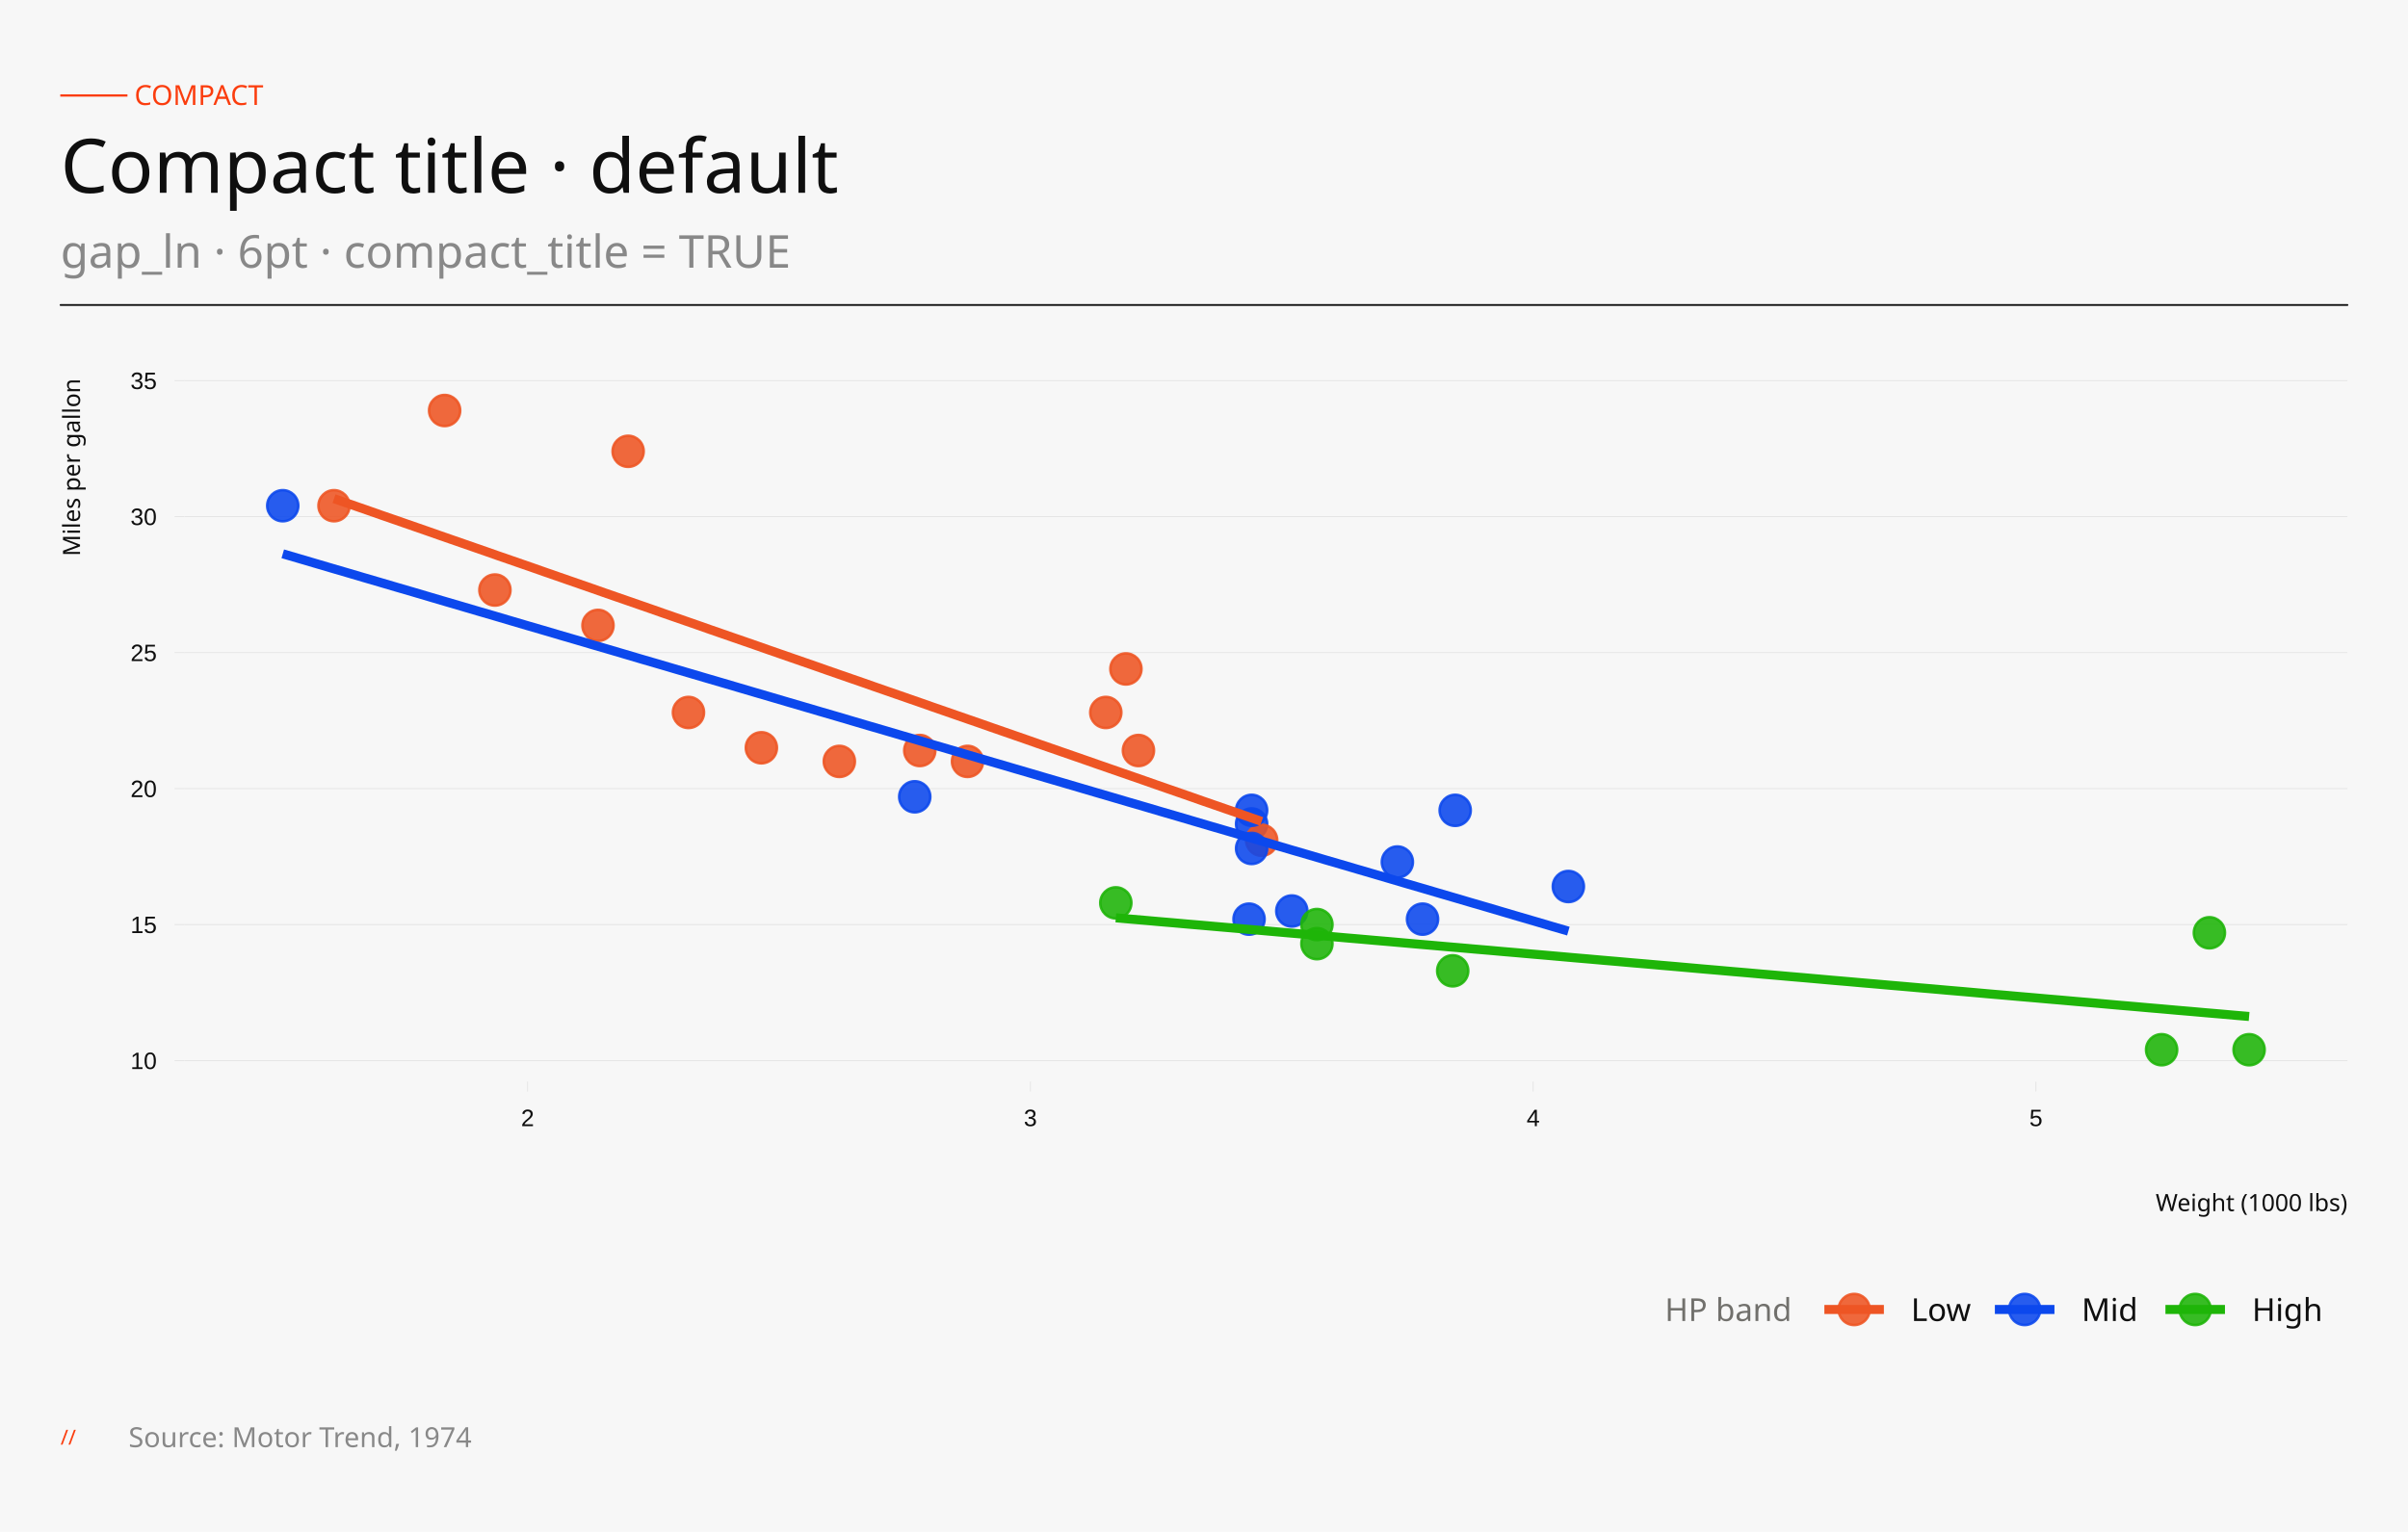
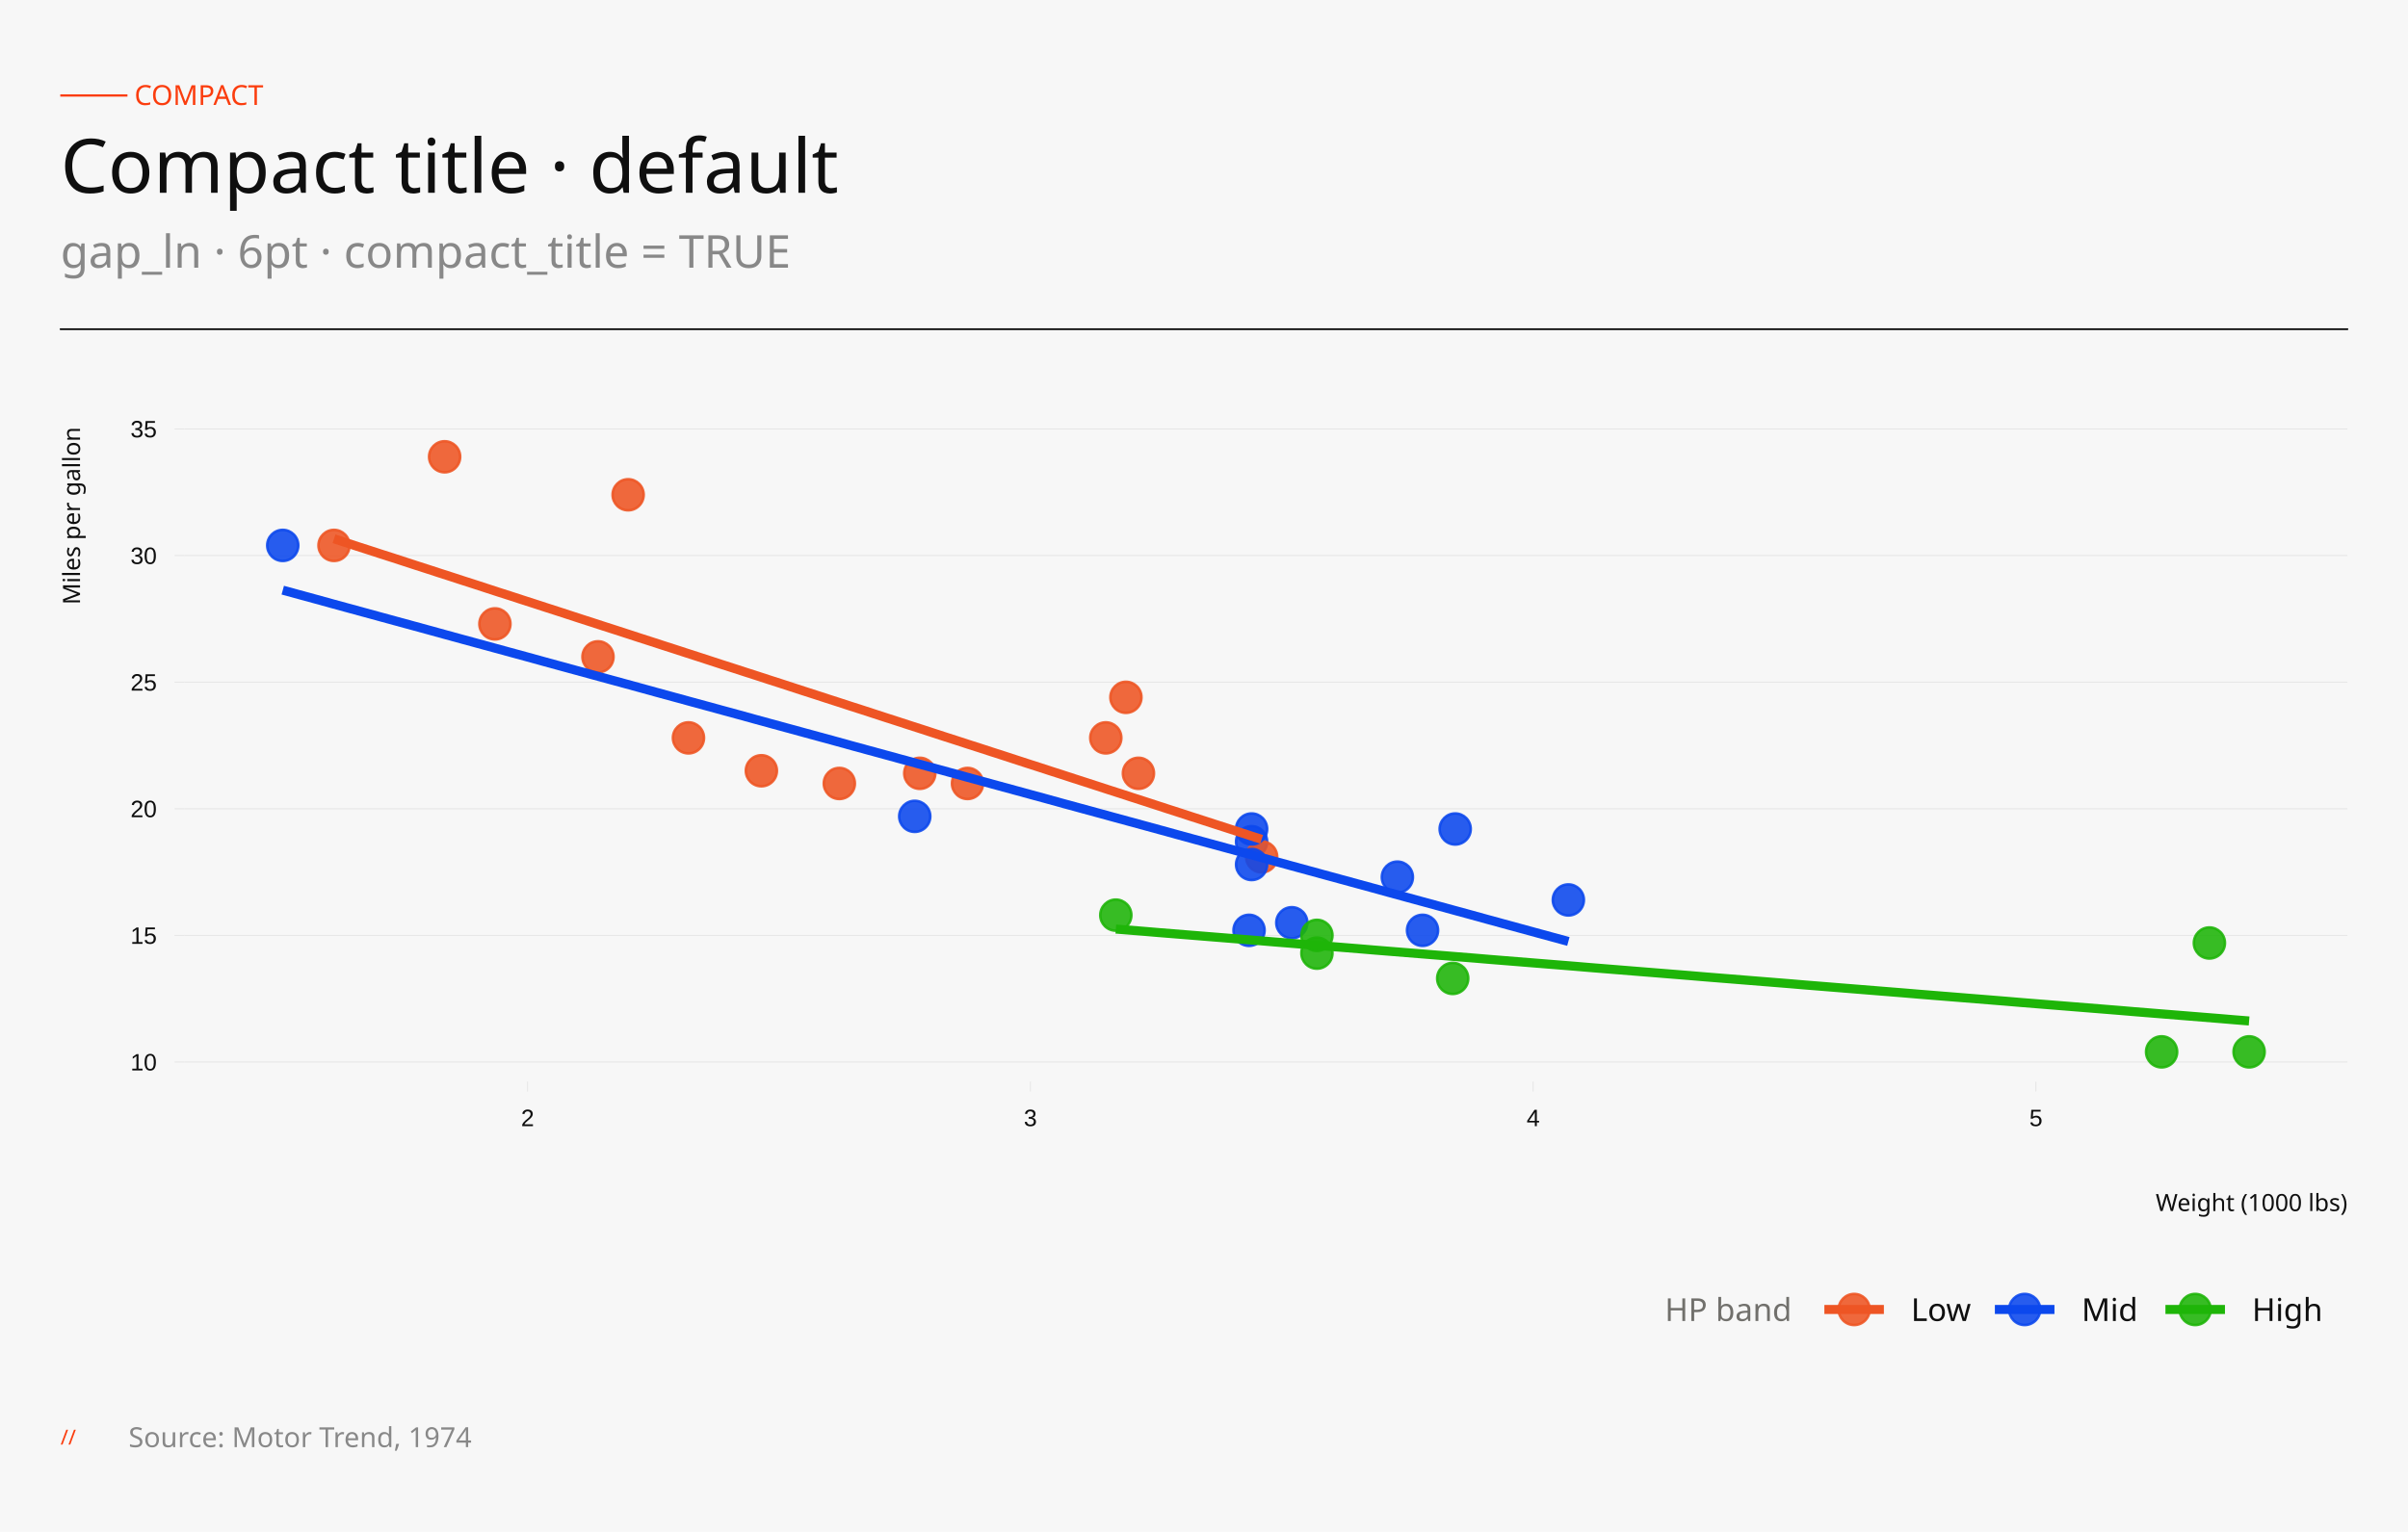
<svg xmlns="http://www.w3.org/2000/svg" width="396.00pt" height="252.00pt" viewBox="0 0 396.00 252.00">
  <g class="svglite">
    <defs>
      <style type="text/css">
    .svglite line, .svglite polyline, .svglite polygon, .svglite path, .svglite rect, .svglite circle {
      fill: none;
      stroke: #000000;
      stroke-linecap: round;
      stroke-linejoin: round;
      stroke-miterlimit: 10.00;
    }
    .svglite text {
      white-space: pre;
    }
    .svglite g.glyphgroup path {
      fill: inherit;
      stroke: none;
    }
  </style>
    </defs>
    <rect width="100%" height="100%" style="stroke: none; fill: none;" />
    <defs>
      <clipPath id="cpMC4wMHwzOTYuMDB8MC4wMHwyNTIuMDA=">
        <rect x="0.00" y="0.00" width="396.00" height="252.00" />
      </clipPath>
    </defs>
    <g clip-path="url(#cpMC4wMHwzOTYuMDB8MC4wMHwyNTIuMDA=)">
      <rect x="0.00" y="0.00" width="396.00" height="252.00" style="stroke-width: 0.63; stroke: none; fill: #F7F7F7;" />
    </g>
    <defs>
-       <clipPath id="cpMzAuMzN8Mzg2LjA0fDYyLjI3fDE3Ny45Mw==">
-         <rect x="30.33" y="62.27" width="355.71" height="115.66" />
+       <clipPath id="cpMzAuMzN8Mzg2LjA0fDcwLjI0fDE3Ny45Mw==">
+         <rect x="30.33" y="70.24" width="355.71" height="107.68" />
      </clipPath>
    </defs>
-     <g clip-path="url(#cpMzAuMzN8Mzg2LjA0fDYyLjI3fDE3Ny45Mw==)">
-       <rect x="30.33" y="62.27" width="355.71" height="115.66" style="stroke-width: 0.63; stroke: none; fill: #F7F7F7;" />
-       <polyline points="30.33,174.47 386.04,174.47 " style="stroke-width: 0.15; stroke: #E4E4E4; stroke-linecap: butt;" />
-       <polyline points="30.33,152.09 386.04,152.09 " style="stroke-width: 0.15; stroke: #E4E4E4; stroke-linecap: butt;" />
-       <polyline points="30.33,129.72 386.04,129.72 " style="stroke-width: 0.15; stroke: #E4E4E4; stroke-linecap: butt;" />
-       <polyline points="30.33,107.35 386.04,107.35 " style="stroke-width: 0.15; stroke: #E4E4E4; stroke-linecap: butt;" />
-       <polyline points="30.33,84.98 386.04,84.98 " style="stroke-width: 0.15; stroke: #E4E4E4; stroke-linecap: butt;" />
-       <polyline points="30.33,62.61 386.04,62.61 " style="stroke-width: 0.15; stroke: #E4E4E4; stroke-linecap: butt;" />
-       <circle cx="138.03" cy="125.25" r="2.56" style="stroke-width: 0.42; stroke: #EE5524; stroke-opacity: 0.88; fill: #EE5524; fill-opacity: 0.88;" />
-       <circle cx="159.11" cy="125.25" r="2.56" style="stroke-width: 0.42; stroke: #EE5524; stroke-opacity: 0.88; fill: #EE5524; fill-opacity: 0.88;" />
-       <circle cx="113.22" cy="117.20" r="2.56" style="stroke-width: 0.42; stroke: #EE5524; stroke-opacity: 0.88; fill: #EE5524; fill-opacity: 0.88;" />
-       <circle cx="187.22" cy="123.46" r="2.56" style="stroke-width: 0.42; stroke: #EE5524; stroke-opacity: 0.88; fill: #EE5524; fill-opacity: 0.88;" />
-       <circle cx="205.83" cy="135.54" r="2.56" style="stroke-width: 0.42; stroke: #0C48ED; stroke-opacity: 0.88; fill: #0C48ED; fill-opacity: 0.88;" />
-       <circle cx="207.48" cy="138.22" r="2.56" style="stroke-width: 0.42; stroke: #EE5524; stroke-opacity: 0.88; fill: #EE5524; fill-opacity: 0.88;" />
-       <circle cx="216.57" cy="155.23" r="2.56" style="stroke-width: 0.42; stroke: #1EB508; stroke-opacity: 0.88; fill: #1EB508; fill-opacity: 0.88;" />
-       <circle cx="185.16" cy="110.04" r="2.56" style="stroke-width: 0.42; stroke: #EE5524; stroke-opacity: 0.88; fill: #EE5524; fill-opacity: 0.88;" />
-       <circle cx="181.85" cy="117.20" r="2.56" style="stroke-width: 0.42; stroke: #EE5524; stroke-opacity: 0.88; fill: #EE5524; fill-opacity: 0.88;" />
-       <circle cx="205.83" cy="133.30" r="2.56" style="stroke-width: 0.42; stroke: #0C48ED; stroke-opacity: 0.88; fill: #0C48ED; fill-opacity: 0.88;" />
-       <circle cx="205.83" cy="139.57" r="2.56" style="stroke-width: 0.42; stroke: #0C48ED; stroke-opacity: 0.88; fill: #0C48ED; fill-opacity: 0.88;" />
-       <circle cx="257.92" cy="145.83" r="2.56" style="stroke-width: 0.42; stroke: #0C48ED; stroke-opacity: 0.88; fill: #0C48ED; fill-opacity: 0.88;" />
-       <circle cx="229.80" cy="141.80" r="2.56" style="stroke-width: 0.42; stroke: #0C48ED; stroke-opacity: 0.88; fill: #0C48ED; fill-opacity: 0.88;" />
-       <circle cx="233.94" cy="151.20" r="2.56" style="stroke-width: 0.42; stroke: #0C48ED; stroke-opacity: 0.88; fill: #0C48ED; fill-opacity: 0.88;" />
-       <circle cx="355.48" cy="172.68" r="2.56" style="stroke-width: 0.42; stroke: #1EB508; stroke-opacity: 0.88; fill: #1EB508; fill-opacity: 0.88;" />
-       <circle cx="369.87" cy="172.68" r="2.56" style="stroke-width: 0.42; stroke: #1EB508; stroke-opacity: 0.88; fill: #1EB508; fill-opacity: 0.88;" />
-       <circle cx="363.34" cy="153.44" r="2.56" style="stroke-width: 0.42; stroke: #1EB508; stroke-opacity: 0.88; fill: #1EB508; fill-opacity: 0.88;" />
-       <circle cx="103.30" cy="74.24" r="2.56" style="stroke-width: 0.42; stroke: #EE5524; stroke-opacity: 0.88; fill: #EE5524; fill-opacity: 0.88;" />
-       <circle cx="54.93" cy="83.19" r="2.56" style="stroke-width: 0.42; stroke: #EE5524; stroke-opacity: 0.88; fill: #EE5524; fill-opacity: 0.88;" />
-       <circle cx="73.12" cy="67.53" r="2.56" style="stroke-width: 0.42; stroke: #EE5524; stroke-opacity: 0.88; fill: #EE5524; fill-opacity: 0.88;" />
-       <circle cx="125.21" cy="123.01" r="2.56" style="stroke-width: 0.42; stroke: #EE5524; stroke-opacity: 0.88; fill: #EE5524; fill-opacity: 0.88;" />
-       <circle cx="212.44" cy="149.86" r="2.56" style="stroke-width: 0.42; stroke: #0C48ED; stroke-opacity: 0.88; fill: #0C48ED; fill-opacity: 0.88;" />
-       <circle cx="205.41" cy="151.20" r="2.56" style="stroke-width: 0.42; stroke: #0C48ED; stroke-opacity: 0.88; fill: #0C48ED; fill-opacity: 0.88;" />
-       <circle cx="238.90" cy="159.70" r="2.56" style="stroke-width: 0.42; stroke: #1EB508; stroke-opacity: 0.88; fill: #1EB508; fill-opacity: 0.88;" />
-       <circle cx="239.31" cy="133.30" r="2.56" style="stroke-width: 0.42; stroke: #0C48ED; stroke-opacity: 0.88; fill: #0C48ED; fill-opacity: 0.88;" />
-       <circle cx="81.39" cy="97.06" r="2.56" style="stroke-width: 0.42; stroke: #EE5524; stroke-opacity: 0.88; fill: #EE5524; fill-opacity: 0.88;" />
-       <circle cx="98.34" cy="102.88" r="2.56" style="stroke-width: 0.42; stroke: #EE5524; stroke-opacity: 0.88; fill: #EE5524; fill-opacity: 0.88;" />
-       <circle cx="46.50" cy="83.19" r="2.56" style="stroke-width: 0.42; stroke: #0C48ED; stroke-opacity: 0.88; fill: #0C48ED; fill-opacity: 0.88;" />
-       <circle cx="183.50" cy="148.52" r="2.56" style="stroke-width: 0.42; stroke: #1EB508; stroke-opacity: 0.88; fill: #1EB508; fill-opacity: 0.88;" />
-       <circle cx="150.43" cy="131.07" r="2.56" style="stroke-width: 0.42; stroke: #0C48ED; stroke-opacity: 0.88; fill: #0C48ED; fill-opacity: 0.88;" />
-       <circle cx="216.57" cy="152.09" r="2.56" style="stroke-width: 0.42; stroke: #1EB508; stroke-opacity: 0.88; fill: #1EB508; fill-opacity: 0.88;" />
-       <circle cx="151.26" cy="123.46" r="2.56" style="stroke-width: 0.42; stroke: #EE5524; stroke-opacity: 0.88; fill: #EE5524; fill-opacity: 0.88;" />
-       <polyline points="54.93,82.03 56.86,82.70 58.79,83.37 60.72,84.04 62.65,84.72 64.59,85.39 66.52,86.06 68.45,86.73 70.38,87.40 72.31,88.08 74.24,88.75 76.17,89.42 78.10,90.09 80.03,90.76 81.96,91.44 83.90,92.11 85.83,92.78 87.76,93.45 89.69,94.13 91.62,94.80 93.55,95.47 95.48,96.14 97.41,96.81 99.34,97.49 101.27,98.16 103.21,98.83 105.14,99.50 107.07,100.17 109.00,100.85 110.93,101.52 112.86,102.19 114.79,102.86 116.72,103.54 118.65,104.21 120.58,104.88 122.52,105.55 124.45,106.22 126.38,106.90 128.31,107.57 130.24,108.24 132.17,108.91 134.10,109.58 136.03,110.26 137.96,110.93 139.89,111.60 141.83,112.27 143.76,112.95 145.69,113.62 147.62,114.29 149.55,114.96 151.48,115.63 153.41,116.31 155.34,116.98 157.27,117.65 159.20,118.32 161.14,118.99 163.07,119.67 165.00,120.34 166.93,121.01 168.86,121.68 170.79,122.36 172.72,123.03 174.65,123.70 176.58,124.37 178.51,125.04 180.45,125.72 182.38,126.39 184.31,127.06 186.24,127.73 188.17,128.40 190.10,129.08 192.03,129.75 193.96,130.42 195.89,131.09 197.82,131.77 199.76,132.44 201.69,133.11 203.62,133.78 205.55,134.45 207.48,135.13 " style="stroke-width: 1.49; stroke: #EE5524; stroke-linecap: butt;" />
-       <polyline points="46.50,91.10 49.17,91.88 51.85,92.67 54.53,93.46 57.20,94.24 59.88,95.03 62.55,95.81 65.23,96.60 67.91,97.38 70.58,98.17 73.26,98.96 75.93,99.74 78.61,100.53 81.29,101.31 83.96,102.10 86.64,102.89 89.32,103.67 91.99,104.46 94.67,105.24 97.34,106.03 100.02,106.81 102.70,107.60 105.37,108.39 108.05,109.17 110.73,109.96 113.40,110.74 116.08,111.53 118.75,112.31 121.43,113.10 124.11,113.89 126.78,114.67 129.46,115.46 132.13,116.24 134.81,117.03 137.49,117.81 140.16,118.60 142.84,119.39 145.52,120.17 148.19,120.96 150.87,121.74 153.54,122.53 156.22,123.31 158.90,124.10 161.57,124.89 164.25,125.67 166.93,126.46 169.60,127.24 172.28,128.03 174.95,128.81 177.63,129.60 180.31,130.39 182.98,131.17 185.66,131.96 188.34,132.74 191.01,133.53 193.69,134.31 196.36,135.10 199.04,135.89 201.72,136.67 204.39,137.46 207.07,138.24 209.74,139.03 212.42,139.82 215.10,140.60 217.77,141.39 220.45,142.17 223.13,142.96 225.80,143.74 228.48,144.53 231.15,145.32 233.83,146.10 236.51,146.89 239.18,147.67 241.86,148.46 244.54,149.24 247.21,150.03 249.89,150.82 252.56,151.60 255.24,152.39 257.92,153.17 " style="stroke-width: 1.49; stroke: #0C48ED; stroke-linecap: butt;" />
-       <polyline points="183.50,150.98 185.86,151.19 188.22,151.39 190.58,151.60 192.94,151.80 195.30,152.01 197.66,152.21 200.02,152.42 202.37,152.62 204.73,152.83 207.09,153.03 209.45,153.24 211.81,153.45 214.17,153.65 216.53,153.86 218.89,154.06 221.25,154.27 223.61,154.47 225.97,154.68 228.32,154.88 230.68,155.09 233.04,155.30 235.40,155.50 237.76,155.71 240.12,155.91 242.48,156.12 244.84,156.32 247.20,156.53 249.56,156.73 251.91,156.94 254.27,157.14 256.63,157.35 258.99,157.56 261.35,157.76 263.71,157.97 266.07,158.17 268.43,158.38 270.79,158.58 273.15,158.79 275.51,158.99 277.86,159.20 280.22,159.41 282.58,159.61 284.94,159.82 287.30,160.02 289.66,160.23 292.02,160.43 294.38,160.64 296.74,160.84 299.10,161.05 301.46,161.26 303.81,161.46 306.17,161.67 308.53,161.87 310.89,162.08 313.25,162.28 315.61,162.49 317.97,162.69 320.33,162.90 322.69,163.10 325.05,163.31 327.41,163.52 329.76,163.72 332.12,163.93 334.48,164.13 336.84,164.34 339.20,164.54 341.56,164.75 343.92,164.95 346.28,165.16 348.64,165.37 351.00,165.57 353.36,165.78 355.71,165.98 358.07,166.19 360.43,166.39 362.79,166.60 365.15,166.80 367.51,167.01 369.87,167.21 " style="stroke-width: 1.49; stroke: #1EB508; stroke-linecap: butt;" />
+     <g clip-path="url(#cpMzAuMzN8Mzg2LjA0fDcwLjI0fDE3Ny45Mw==)">
+       <rect x="30.33" y="70.24" width="355.71" height="107.68" style="stroke-width: 0.63; stroke: none; fill: #F7F7F7;" />
+       <polyline points="30.33,174.70 386.04,174.70 " style="stroke-width: 0.15; stroke: #E4E4E4; stroke-linecap: butt;" />
+       <polyline points="30.33,153.87 386.04,153.87 " style="stroke-width: 0.15; stroke: #E4E4E4; stroke-linecap: butt;" />
+       <polyline points="30.33,133.04 386.04,133.04 " style="stroke-width: 0.15; stroke: #E4E4E4; stroke-linecap: butt;" />
+       <polyline points="30.33,112.21 386.04,112.21 " style="stroke-width: 0.15; stroke: #E4E4E4; stroke-linecap: butt;" />
+       <polyline points="30.33,91.38 386.04,91.38 " style="stroke-width: 0.15; stroke: #E4E4E4; stroke-linecap: butt;" />
+       <polyline points="30.33,70.56 386.04,70.56 " style="stroke-width: 0.15; stroke: #E4E4E4; stroke-linecap: butt;" />
+       <circle cx="138.03" cy="128.88" r="2.56" style="stroke-width: 0.42; stroke: #EE5524; stroke-opacity: 0.88; fill: #EE5524; fill-opacity: 0.88;" />
+       <circle cx="159.11" cy="128.88" r="2.56" style="stroke-width: 0.42; stroke: #EE5524; stroke-opacity: 0.88; fill: #EE5524; fill-opacity: 0.88;" />
+       <circle cx="113.22" cy="121.38" r="2.56" style="stroke-width: 0.42; stroke: #EE5524; stroke-opacity: 0.88; fill: #EE5524; fill-opacity: 0.88;" />
+       <circle cx="187.22" cy="127.21" r="2.56" style="stroke-width: 0.42; stroke: #EE5524; stroke-opacity: 0.88; fill: #EE5524; fill-opacity: 0.88;" />
+       <circle cx="205.83" cy="138.46" r="2.56" style="stroke-width: 0.42; stroke: #0C48ED; stroke-opacity: 0.88; fill: #0C48ED; fill-opacity: 0.88;" />
+       <circle cx="207.48" cy="140.96" r="2.56" style="stroke-width: 0.42; stroke: #EE5524; stroke-opacity: 0.88; fill: #EE5524; fill-opacity: 0.88;" />
+       <circle cx="216.57" cy="156.79" r="2.56" style="stroke-width: 0.42; stroke: #1EB508; stroke-opacity: 0.88; fill: #1EB508; fill-opacity: 0.88;" />
+       <circle cx="185.16" cy="114.71" r="2.56" style="stroke-width: 0.42; stroke: #EE5524; stroke-opacity: 0.88; fill: #EE5524; fill-opacity: 0.88;" />
+       <circle cx="181.85" cy="121.38" r="2.56" style="stroke-width: 0.42; stroke: #EE5524; stroke-opacity: 0.88; fill: #EE5524; fill-opacity: 0.88;" />
+       <circle cx="205.83" cy="136.37" r="2.56" style="stroke-width: 0.42; stroke: #0C48ED; stroke-opacity: 0.88; fill: #0C48ED; fill-opacity: 0.88;" />
+       <circle cx="205.83" cy="142.21" r="2.56" style="stroke-width: 0.42; stroke: #0C48ED; stroke-opacity: 0.88; fill: #0C48ED; fill-opacity: 0.88;" />
+       <circle cx="257.92" cy="148.04" r="2.56" style="stroke-width: 0.42; stroke: #0C48ED; stroke-opacity: 0.88; fill: #0C48ED; fill-opacity: 0.88;" />
+       <circle cx="229.80" cy="144.29" r="2.56" style="stroke-width: 0.42; stroke: #0C48ED; stroke-opacity: 0.88; fill: #0C48ED; fill-opacity: 0.88;" />
+       <circle cx="233.94" cy="153.04" r="2.56" style="stroke-width: 0.42; stroke: #0C48ED; stroke-opacity: 0.88; fill: #0C48ED; fill-opacity: 0.88;" />
+       <circle cx="355.48" cy="173.03" r="2.56" style="stroke-width: 0.42; stroke: #1EB508; stroke-opacity: 0.88; fill: #1EB508; fill-opacity: 0.88;" />
+       <circle cx="369.87" cy="173.03" r="2.56" style="stroke-width: 0.42; stroke: #1EB508; stroke-opacity: 0.88; fill: #1EB508; fill-opacity: 0.88;" />
+       <circle cx="363.34" cy="155.12" r="2.56" style="stroke-width: 0.42; stroke: #1EB508; stroke-opacity: 0.88; fill: #1EB508; fill-opacity: 0.88;" />
+       <circle cx="103.30" cy="81.39" r="2.56" style="stroke-width: 0.42; stroke: #EE5524; stroke-opacity: 0.88; fill: #EE5524; fill-opacity: 0.88;" />
+       <circle cx="54.93" cy="89.72" r="2.56" style="stroke-width: 0.42; stroke: #EE5524; stroke-opacity: 0.88; fill: #EE5524; fill-opacity: 0.88;" />
+       <circle cx="73.12" cy="75.14" r="2.56" style="stroke-width: 0.42; stroke: #EE5524; stroke-opacity: 0.88; fill: #EE5524; fill-opacity: 0.88;" />
+       <circle cx="125.21" cy="126.79" r="2.56" style="stroke-width: 0.42; stroke: #EE5524; stroke-opacity: 0.88; fill: #EE5524; fill-opacity: 0.88;" />
+       <circle cx="212.44" cy="151.79" r="2.56" style="stroke-width: 0.42; stroke: #0C48ED; stroke-opacity: 0.88; fill: #0C48ED; fill-opacity: 0.88;" />
+       <circle cx="205.41" cy="153.04" r="2.56" style="stroke-width: 0.42; stroke: #0C48ED; stroke-opacity: 0.88; fill: #0C48ED; fill-opacity: 0.88;" />
+       <circle cx="238.90" cy="160.95" r="2.56" style="stroke-width: 0.42; stroke: #1EB508; stroke-opacity: 0.88; fill: #1EB508; fill-opacity: 0.88;" />
+       <circle cx="239.31" cy="136.37" r="2.56" style="stroke-width: 0.42; stroke: #0C48ED; stroke-opacity: 0.88; fill: #0C48ED; fill-opacity: 0.88;" />
+       <circle cx="81.39" cy="102.63" r="2.56" style="stroke-width: 0.42; stroke: #EE5524; stroke-opacity: 0.88; fill: #EE5524; fill-opacity: 0.88;" />
+       <circle cx="98.34" cy="108.05" r="2.56" style="stroke-width: 0.42; stroke: #EE5524; stroke-opacity: 0.88; fill: #EE5524; fill-opacity: 0.88;" />
+       <circle cx="46.50" cy="89.72" r="2.56" style="stroke-width: 0.42; stroke: #0C48ED; stroke-opacity: 0.88; fill: #0C48ED; fill-opacity: 0.88;" />
+       <circle cx="183.50" cy="150.54" r="2.56" style="stroke-width: 0.42; stroke: #1EB508; stroke-opacity: 0.88; fill: #1EB508; fill-opacity: 0.88;" />
+       <circle cx="150.43" cy="134.29" r="2.56" style="stroke-width: 0.42; stroke: #0C48ED; stroke-opacity: 0.88; fill: #0C48ED; fill-opacity: 0.88;" />
+       <circle cx="216.57" cy="153.87" r="2.56" style="stroke-width: 0.42; stroke: #1EB508; stroke-opacity: 0.88; fill: #1EB508; fill-opacity: 0.88;" />
+       <circle cx="151.26" cy="127.21" r="2.56" style="stroke-width: 0.42; stroke: #EE5524; stroke-opacity: 0.88; fill: #EE5524; fill-opacity: 0.88;" />
+       <polyline points="54.93,88.63 56.86,89.26 58.79,89.89 60.72,90.51 62.65,91.14 64.59,91.76 66.52,92.39 68.45,93.02 70.38,93.64 72.31,94.27 74.24,94.89 76.17,95.52 78.10,96.14 80.03,96.77 81.96,97.40 83.90,98.02 85.83,98.65 87.76,99.27 89.69,99.90 91.62,100.52 93.55,101.15 95.48,101.78 97.41,102.40 99.34,103.03 101.27,103.65 103.21,104.28 105.14,104.91 107.07,105.53 109.00,106.16 110.93,106.78 112.86,107.41 114.79,108.03 116.72,108.66 118.65,109.29 120.58,109.91 122.52,110.54 124.45,111.16 126.38,111.79 128.31,112.41 130.24,113.04 132.17,113.67 134.10,114.29 136.03,114.92 137.96,115.54 139.89,116.17 141.83,116.79 143.76,117.42 145.69,118.05 147.62,118.67 149.55,119.30 151.48,119.92 153.41,120.55 155.34,121.18 157.27,121.80 159.20,122.43 161.14,123.05 163.07,123.68 165.00,124.30 166.93,124.93 168.86,125.56 170.79,126.18 172.72,126.81 174.65,127.43 176.58,128.06 178.51,128.68 180.45,129.31 182.38,129.94 184.31,130.56 186.24,131.19 188.17,131.81 190.10,132.44 192.03,133.07 193.96,133.69 195.89,134.32 197.82,134.94 199.76,135.57 201.69,136.19 203.62,136.82 205.55,137.45 207.48,138.07 " style="stroke-width: 1.49; stroke: #EE5524; stroke-linecap: butt;" />
+       <polyline points="46.50,97.08 49.17,97.81 51.85,98.54 54.53,99.28 57.20,100.01 59.88,100.74 62.55,101.47 65.23,102.20 67.91,102.93 70.58,103.66 73.26,104.40 75.93,105.13 78.61,105.86 81.29,106.59 83.96,107.32 86.64,108.05 89.32,108.79 91.99,109.52 94.67,110.25 97.34,110.98 100.02,111.71 102.70,112.44 105.37,113.17 108.05,113.91 110.73,114.64 113.40,115.37 116.08,116.10 118.75,116.83 121.43,117.56 124.11,118.30 126.78,119.03 129.46,119.76 132.13,120.49 134.81,121.22 137.49,121.95 140.16,122.69 142.84,123.42 145.52,124.15 148.19,124.88 150.87,125.61 153.54,126.34 156.22,127.07 158.90,127.81 161.57,128.54 164.25,129.27 166.93,130.00 169.60,130.73 172.28,131.46 174.95,132.20 177.63,132.93 180.31,133.66 182.98,134.39 185.66,135.12 188.34,135.85 191.01,136.58 193.69,137.32 196.36,138.05 199.04,138.78 201.72,139.51 204.39,140.24 207.07,140.97 209.74,141.71 212.42,142.44 215.10,143.17 217.77,143.90 220.45,144.63 223.13,145.36 225.80,146.09 228.48,146.83 231.15,147.56 233.83,148.29 236.51,149.02 239.18,149.75 241.86,150.48 244.54,151.22 247.21,151.95 249.89,152.68 252.56,153.41 255.24,154.14 257.92,154.87 " style="stroke-width: 1.49; stroke: #0C48ED; stroke-linecap: butt;" />
+       <polyline points="183.50,152.83 185.86,153.02 188.22,153.21 190.58,153.41 192.94,153.60 195.30,153.79 197.66,153.98 200.02,154.17 202.37,154.36 204.73,154.55 207.09,154.74 209.45,154.94 211.81,155.13 214.17,155.32 216.53,155.51 218.89,155.70 221.25,155.89 223.61,156.08 225.97,156.28 228.32,156.47 230.68,156.66 233.04,156.85 235.40,157.04 237.76,157.23 240.12,157.42 242.48,157.61 244.84,157.81 247.20,158.00 249.56,158.19 251.91,158.38 254.27,158.57 256.63,158.76 258.99,158.95 261.35,159.15 263.71,159.34 266.07,159.53 268.43,159.72 270.79,159.91 273.15,160.10 275.51,160.29 277.86,160.48 280.22,160.68 282.58,160.87 284.94,161.06 287.30,161.25 289.66,161.44 292.02,161.63 294.38,161.82 296.74,162.02 299.10,162.21 301.46,162.40 303.81,162.59 306.17,162.78 308.53,162.97 310.89,163.16 313.25,163.35 315.61,163.55 317.97,163.74 320.33,163.93 322.69,164.12 325.05,164.31 327.41,164.50 329.76,164.69 332.12,164.89 334.48,165.08 336.84,165.27 339.20,165.46 341.56,165.65 343.92,165.84 346.28,166.03 348.64,166.22 351.00,166.42 353.36,166.61 355.71,166.80 358.07,166.99 360.43,167.18 362.79,167.37 365.15,167.56 367.51,167.76 369.87,167.95 " style="stroke-width: 1.49; stroke: #1EB508; stroke-linecap: butt;" />
    </g>
    <g clip-path="url(#cpMC4wMHwzOTYuMDB8MC4wMHwyNTIuMDA=)">
-       <text x="25.79" y="175.86" text-anchor="end" style="font-size: 3.90px;fill: #0F0F0F; font-family: &quot;Arial&quot;;" textLength="4.31px" lengthAdjust="spacingAndGlyphs">10</text>
-       <text x="25.79" y="153.49" text-anchor="end" style="font-size: 3.90px;fill: #0F0F0F; font-family: &quot;Arial&quot;;" textLength="4.31px" lengthAdjust="spacingAndGlyphs">15</text>
-       <text x="25.79" y="131.12" text-anchor="end" style="font-size: 3.90px;fill: #0F0F0F; font-family: &quot;Arial&quot;;" textLength="4.31px" lengthAdjust="spacingAndGlyphs">20</text>
-       <text x="25.79" y="108.75" text-anchor="end" style="font-size: 3.90px;fill: #0F0F0F; font-family: &quot;Arial&quot;;" textLength="4.31px" lengthAdjust="spacingAndGlyphs">25</text>
-       <text x="25.79" y="86.37" text-anchor="end" style="font-size: 3.90px;fill: #0F0F0F; font-family: &quot;Arial&quot;;" textLength="4.31px" lengthAdjust="spacingAndGlyphs">30</text>
-       <text x="25.79" y="64.00" text-anchor="end" style="font-size: 3.90px;fill: #0F0F0F; font-family: &quot;Arial&quot;;" textLength="4.31px" lengthAdjust="spacingAndGlyphs">35</text>
-       <polyline points="28.71,174.47 30.33,174.47 " style="stroke-width: 0.15; stroke: #E4E4E4; stroke-linecap: butt;" />
-       <polyline points="28.71,152.09 30.33,152.09 " style="stroke-width: 0.15; stroke: #E4E4E4; stroke-linecap: butt;" />
-       <polyline points="28.71,129.72 30.33,129.72 " style="stroke-width: 0.15; stroke: #E4E4E4; stroke-linecap: butt;" />
-       <polyline points="28.71,107.35 30.33,107.35 " style="stroke-width: 0.15; stroke: #E4E4E4; stroke-linecap: butt;" />
-       <polyline points="28.71,84.98 30.33,84.98 " style="stroke-width: 0.15; stroke: #E4E4E4; stroke-linecap: butt;" />
-       <polyline points="28.71,62.61 30.33,62.61 " style="stroke-width: 0.15; stroke: #E4E4E4; stroke-linecap: butt;" />
+       <text x="25.79" y="176.09" text-anchor="end" style="font-size: 3.90px;fill: #0F0F0F; font-family: &quot;Arial&quot;;" textLength="4.31px" lengthAdjust="spacingAndGlyphs">10</text>
+       <text x="25.79" y="155.26" text-anchor="end" style="font-size: 3.90px;fill: #0F0F0F; font-family: &quot;Arial&quot;;" textLength="4.31px" lengthAdjust="spacingAndGlyphs">15</text>
+       <text x="25.79" y="134.43" text-anchor="end" style="font-size: 3.90px;fill: #0F0F0F; font-family: &quot;Arial&quot;;" textLength="4.31px" lengthAdjust="spacingAndGlyphs">20</text>
+       <text x="25.79" y="113.61" text-anchor="end" style="font-size: 3.90px;fill: #0F0F0F; font-family: &quot;Arial&quot;;" textLength="4.31px" lengthAdjust="spacingAndGlyphs">25</text>
+       <text x="25.79" y="92.78" text-anchor="end" style="font-size: 3.90px;fill: #0F0F0F; font-family: &quot;Arial&quot;;" textLength="4.31px" lengthAdjust="spacingAndGlyphs">30</text>
+       <text x="25.79" y="71.95" text-anchor="end" style="font-size: 3.90px;fill: #0F0F0F; font-family: &quot;Arial&quot;;" textLength="4.31px" lengthAdjust="spacingAndGlyphs">35</text>
+       <polyline points="28.71,174.70 30.33,174.70 " style="stroke-width: 0.15; stroke: #E4E4E4; stroke-linecap: butt;" />
+       <polyline points="28.71,153.87 30.33,153.87 " style="stroke-width: 0.15; stroke: #E4E4E4; stroke-linecap: butt;" />
+       <polyline points="28.71,133.04 30.33,133.04 " style="stroke-width: 0.15; stroke: #E4E4E4; stroke-linecap: butt;" />
+       <polyline points="28.71,112.21 30.33,112.21 " style="stroke-width: 0.15; stroke: #E4E4E4; stroke-linecap: butt;" />
+       <polyline points="28.71,91.38 30.33,91.38 " style="stroke-width: 0.15; stroke: #E4E4E4; stroke-linecap: butt;" />
+       <polyline points="28.71,70.56 30.33,70.56 " style="stroke-width: 0.15; stroke: #E4E4E4; stroke-linecap: butt;" />
      <polyline points="86.76,179.55 86.76,177.93 " style="stroke-width: 0.15; stroke: #E4E4E4; stroke-linecap: butt;" />
      <polyline points="169.45,179.55 169.45,177.93 " style="stroke-width: 0.15; stroke: #E4E4E4; stroke-linecap: butt;" />
      <polyline points="252.13,179.55 252.13,177.93 " style="stroke-width: 0.15; stroke: #E4E4E4; stroke-linecap: butt;" />
      <polyline points="334.81,179.55 334.81,177.93 " style="stroke-width: 0.15; stroke: #E4E4E4; stroke-linecap: butt;" />
      <text x="86.76" y="185.25" text-anchor="middle" style="font-size: 3.90px;fill: #0F0F0F; font-family: &quot;Arial&quot;;" textLength="2.16px" lengthAdjust="spacingAndGlyphs">2</text>
      <text x="169.45" y="185.25" text-anchor="middle" style="font-size: 3.90px;fill: #0F0F0F; font-family: &quot;Arial&quot;;" textLength="2.16px" lengthAdjust="spacingAndGlyphs">3</text>
      <text x="252.13" y="185.25" text-anchor="middle" style="font-size: 3.90px;fill: #0F0F0F; font-family: &quot;Arial&quot;;" textLength="2.16px" lengthAdjust="spacingAndGlyphs">4</text>
      <text x="334.81" y="185.25" text-anchor="middle" style="font-size: 3.90px;fill: #0F0F0F; font-family: &quot;Arial&quot;;" textLength="2.16px" lengthAdjust="spacingAndGlyphs">5</text>
-       <text x="386.04" y="199.23" text-anchor="end" style="font-size: 3.90px; font-weight: 100;fill: #0F0F0F; font-family: &quot;JetBrains Mono&quot;;" textLength="39.58px" lengthAdjust="spacingAndGlyphs">Weight (1000 lbs)</text>
-       <text transform="translate(13.16,62.27) rotate(-90)" text-anchor="end" style="font-size: 3.90px; font-weight: 100;fill: #0F0F0F; font-family: &quot;JetBrains Mono&quot;;" textLength="37.25px" lengthAdjust="spacingAndGlyphs">Miles per gallon</text>
+       <text x="386.04" y="199.22" text-anchor="end" style="font-size: 3.90px; font-weight: 100;fill: #0F0F0F; font-family: &quot;JetBrains Mono&quot;;" textLength="39.58px" lengthAdjust="spacingAndGlyphs">Weight (1000 lbs)</text>
+       <text transform="translate(13.16,70.24) rotate(-90)" text-anchor="end" style="font-size: 3.90px; font-weight: 100;fill: #0F0F0F; font-family: &quot;JetBrains Mono&quot;;" textLength="37.25px" lengthAdjust="spacingAndGlyphs">Miles per gallon</text>
      <rect x="270.56" y="206.05" width="115.48" height="18.72" style="stroke-width: 0.75; stroke: none;" />
      <rect x="270.56" y="206.05" width="115.48" height="18.72" style="stroke-width: 0.63; stroke: none; fill: #F7F7F7;" />
-       <text x="273.79" y="217.31" style="font-size: 5.20px;fill: #71706C; font-family: &quot;JetBrains Mono&quot;;" textLength="21.77px" lengthAdjust="spacingAndGlyphs">HP band</text>
+       <text x="273.79" y="217.30" style="font-size: 5.20px;fill: #71706C; font-family: &quot;JetBrains Mono&quot;;" textLength="21.77px" lengthAdjust="spacingAndGlyphs">HP band</text>
      <rect x="298.80" y="209.29" width="12.24" height="12.24" style="stroke-width: 0.63; stroke: none; fill: #F7F7F7;" />
      <circle cx="304.92" cy="215.41" r="2.56" style="stroke-width: 0.42; stroke: #EE5524; stroke-opacity: 0.88; fill: #EE5524; fill-opacity: 0.88;" />
      <line x1="300.02" y1="215.41" x2="309.81" y2="215.41" style="stroke-width: 1.49; stroke: #EE5524; stroke-linecap: butt;" />
      <rect x="326.84" y="209.29" width="12.24" height="12.24" style="stroke-width: 0.63; stroke: none; fill: #F7F7F7;" />
      <circle cx="332.96" cy="215.41" r="2.56" style="stroke-width: 0.42; stroke: #0C48ED; stroke-opacity: 0.88; fill: #0C48ED; fill-opacity: 0.88;" />
      <line x1="328.06" y1="215.41" x2="337.86" y2="215.41" style="stroke-width: 1.49; stroke: #0C48ED; stroke-linecap: butt;" />
      <rect x="354.88" y="209.29" width="12.24" height="12.24" style="stroke-width: 0.63; stroke: none; fill: #F7F7F7;" />
      <circle cx="361.00" cy="215.41" r="2.56" style="stroke-width: 0.42; stroke: #1EB508; stroke-opacity: 0.88; fill: #1EB508; fill-opacity: 0.88;" />
      <line x1="356.11" y1="215.41" x2="365.90" y2="215.41" style="stroke-width: 1.49; stroke: #1EB508; stroke-linecap: butt;" />
-       <text x="314.27" y="217.31" style="font-size: 5.20px;fill: #0F0F0F; font-family: &quot;JetBrains Mono&quot;;" textLength="9.33px" lengthAdjust="spacingAndGlyphs">Low</text>
-       <text x="342.32" y="217.31" style="font-size: 5.20px;fill: #0F0F0F; font-family: &quot;JetBrains Mono&quot;;" textLength="9.33px" lengthAdjust="spacingAndGlyphs">Mid</text>
-       <text x="370.36" y="217.31" style="font-size: 5.20px;fill: #0F0F0F; font-family: &quot;JetBrains Mono&quot;;" textLength="12.44px" lengthAdjust="spacingAndGlyphs">High</text>
+       <text x="314.27" y="217.30" style="font-size: 5.20px;fill: #0F0F0F; font-family: &quot;JetBrains Mono&quot;;" textLength="9.33px" lengthAdjust="spacingAndGlyphs">Low</text>
+       <text x="342.32" y="217.30" style="font-size: 5.20px;fill: #0F0F0F; font-family: &quot;JetBrains Mono&quot;;" textLength="9.33px" lengthAdjust="spacingAndGlyphs">Mid</text>
+       <text x="370.36" y="217.30" style="font-size: 5.20px;fill: #0F0F0F; font-family: &quot;JetBrains Mono&quot;;" textLength="12.44px" lengthAdjust="spacingAndGlyphs">High</text>
      <text x="9.96" y="44.04" style="font-size: 7.47px;fill: #888888; font-family: &quot;Satoshi&quot;;" textLength="121.42px" lengthAdjust="spacingAndGlyphs">gap_ln · 6pt  ·  compact_title = TRUE</text>
-       <polyline points="9.96,50.17 386.04,50.17 " style="stroke-width: 0.30; stroke: #0F0F0F;" />
+       <polyline points="9.96,54.15 386.04,54.15 " style="stroke-width: 0.30; stroke: #0F0F0F;" />
      <text x="9.96" y="31.71" style="font-size: 12.35px;fill: #0F0F0F; font-family: &quot;Archivo&quot;;" textLength="119.23px" lengthAdjust="spacingAndGlyphs">Compact title · default</text>
      <text x="9.96" y="17.27" style="font-size: 4.55px;fill: #FB3D0E; font-family: &quot;JetBrains Mono&quot;;" textLength="32.81px" lengthAdjust="spacingAndGlyphs">──── COMPACT</text>
-       <text x="9.96" y="237.64" style="font-size: 3.41px; font-weight: 100;fill: #FB3D0E; font-family: &quot;JetBrains Mono&quot;;" textLength="8.19px" lengthAdjust="spacingAndGlyphs">//  </text>
-       <text x="21.14" y="238.05" style="font-size: 4.55px;fill: #888888; font-family: &quot;JetBrains Mono&quot;;" textLength="68.36px" lengthAdjust="spacingAndGlyphs">Source: Motor Trend, 1974</text>
+       <text x="9.96" y="237.63" style="font-size: 3.41px; font-weight: 100;fill: #FB3D0E; font-family: &quot;JetBrains Mono&quot;;" textLength="8.19px" lengthAdjust="spacingAndGlyphs">//  </text>
+       <text x="21.14" y="238.05" style="font-size: 4.55px; font-weight: 100;fill: #888888; font-family: &quot;JetBrains Mono&quot;;" textLength="68.36px" lengthAdjust="spacingAndGlyphs">Source: Motor Trend, 1974</text>
    </g>
  </g>
</svg>
